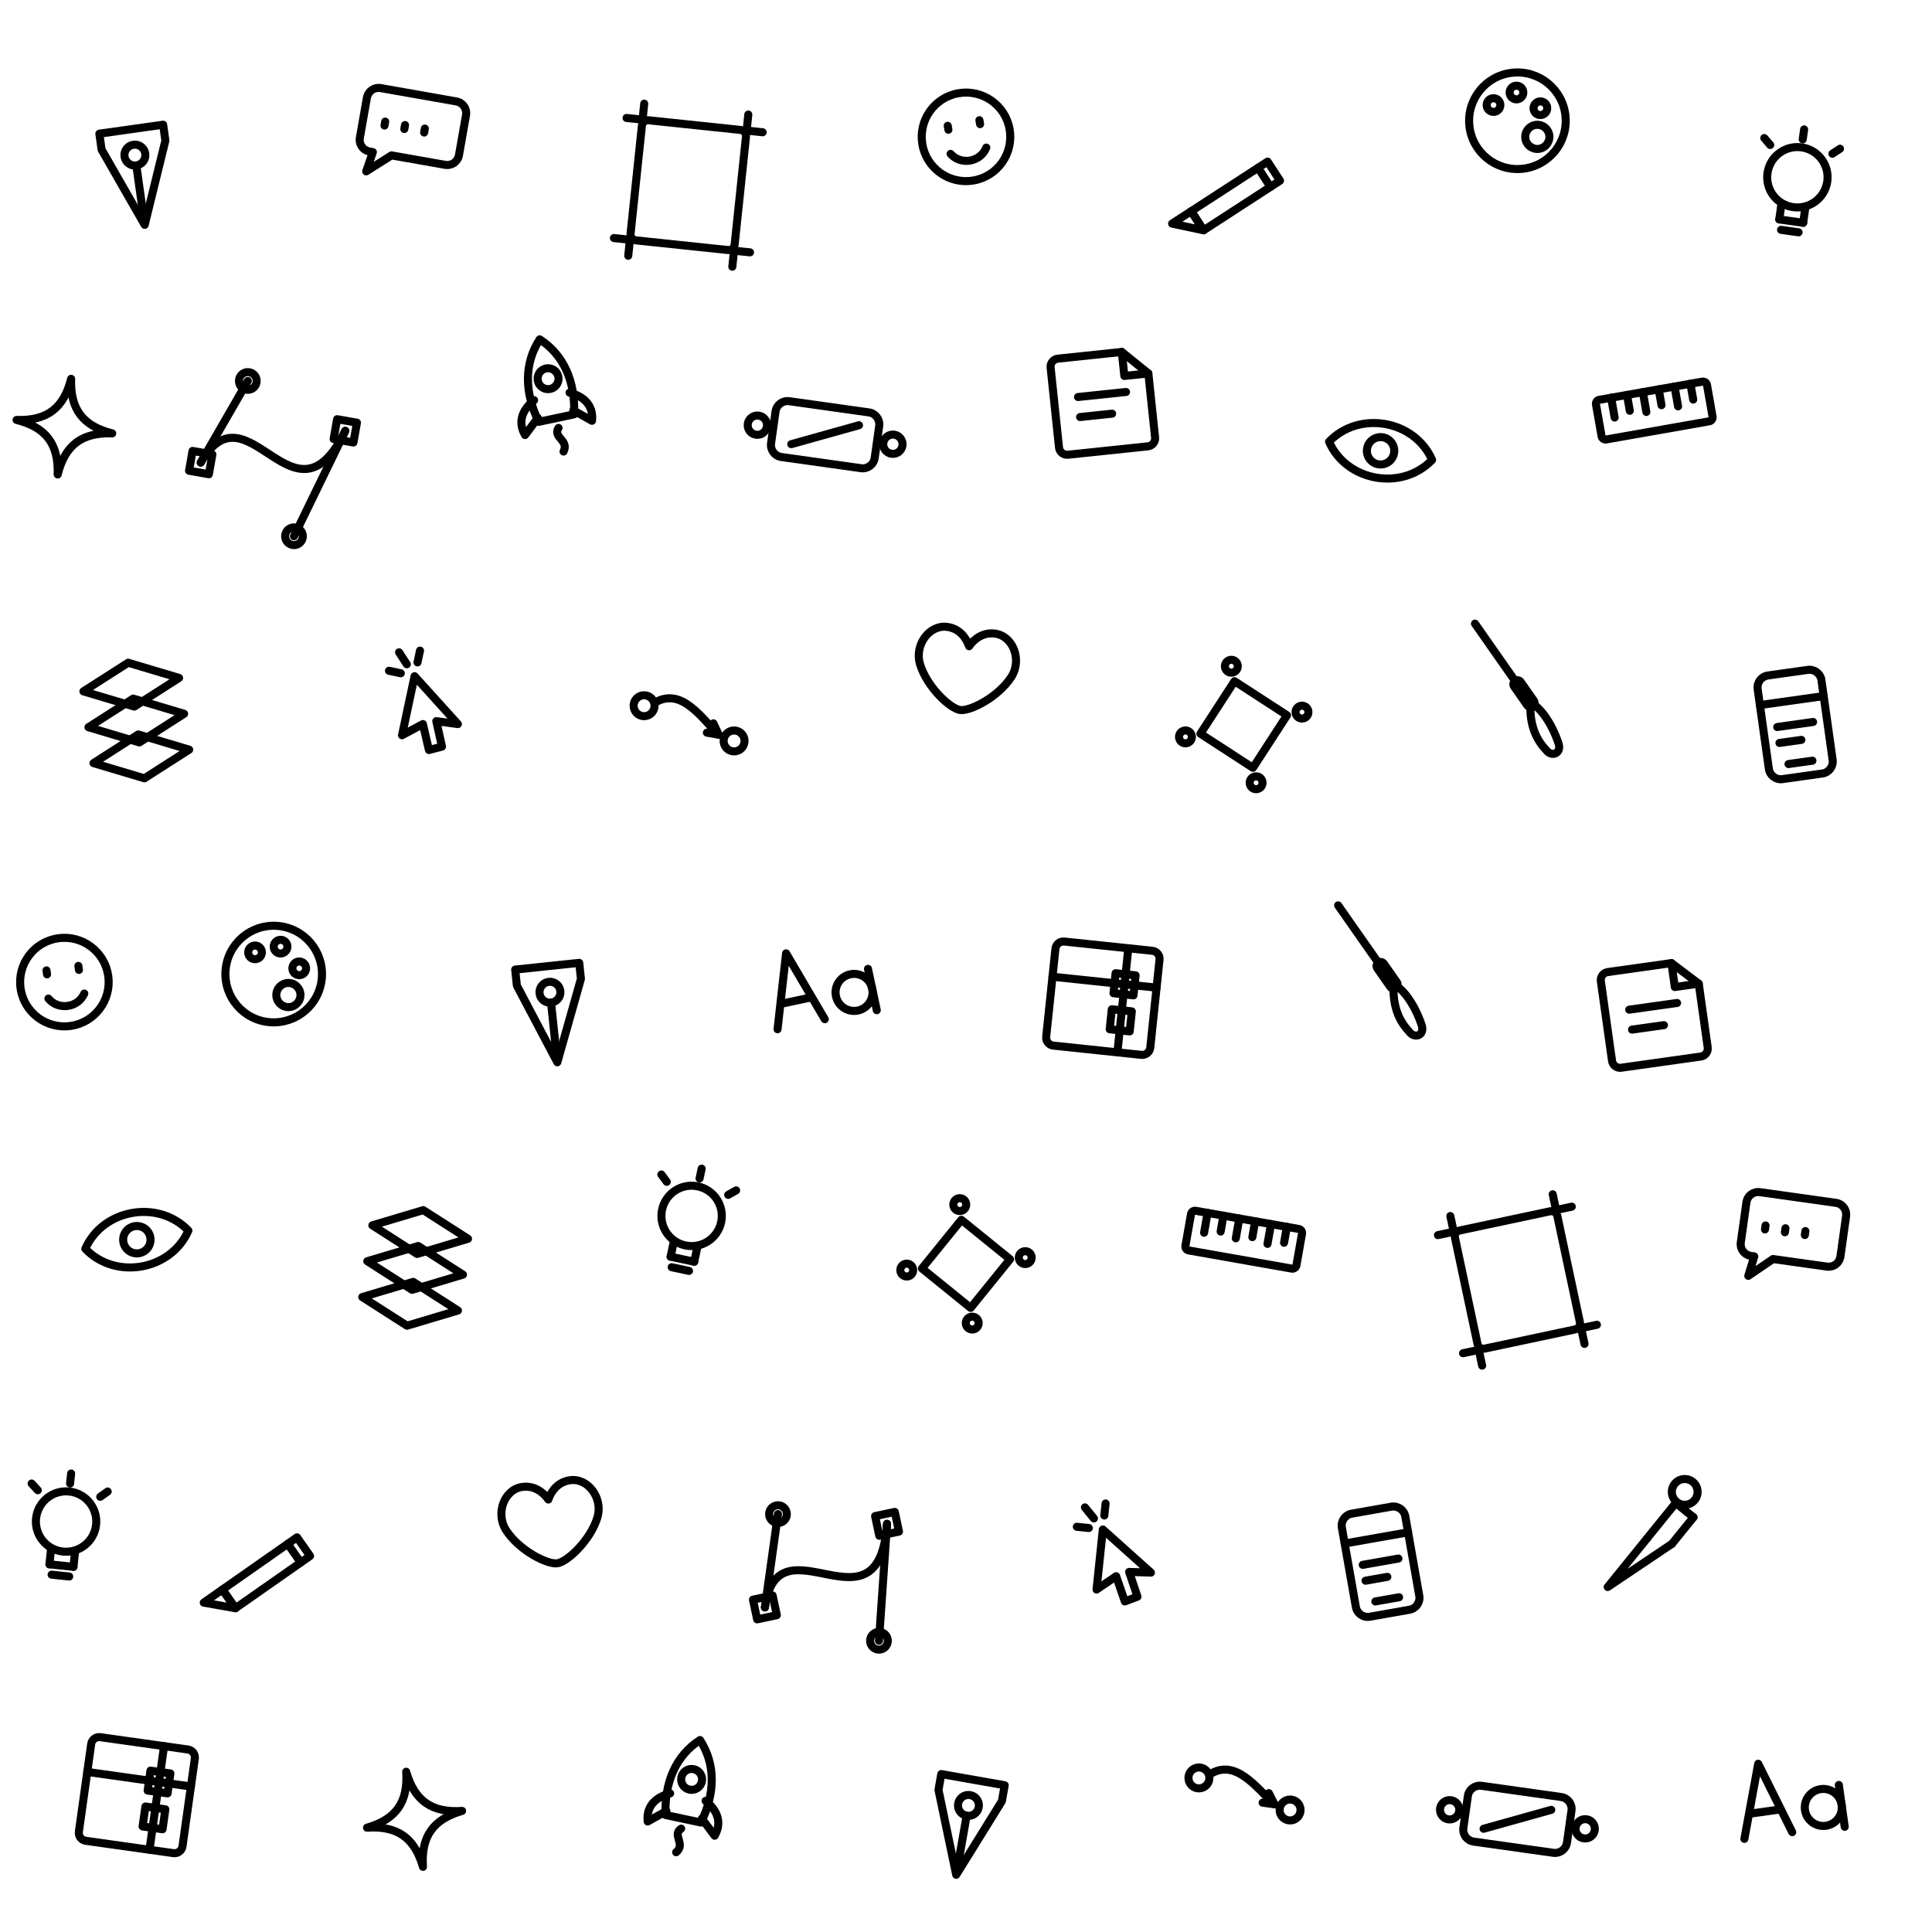
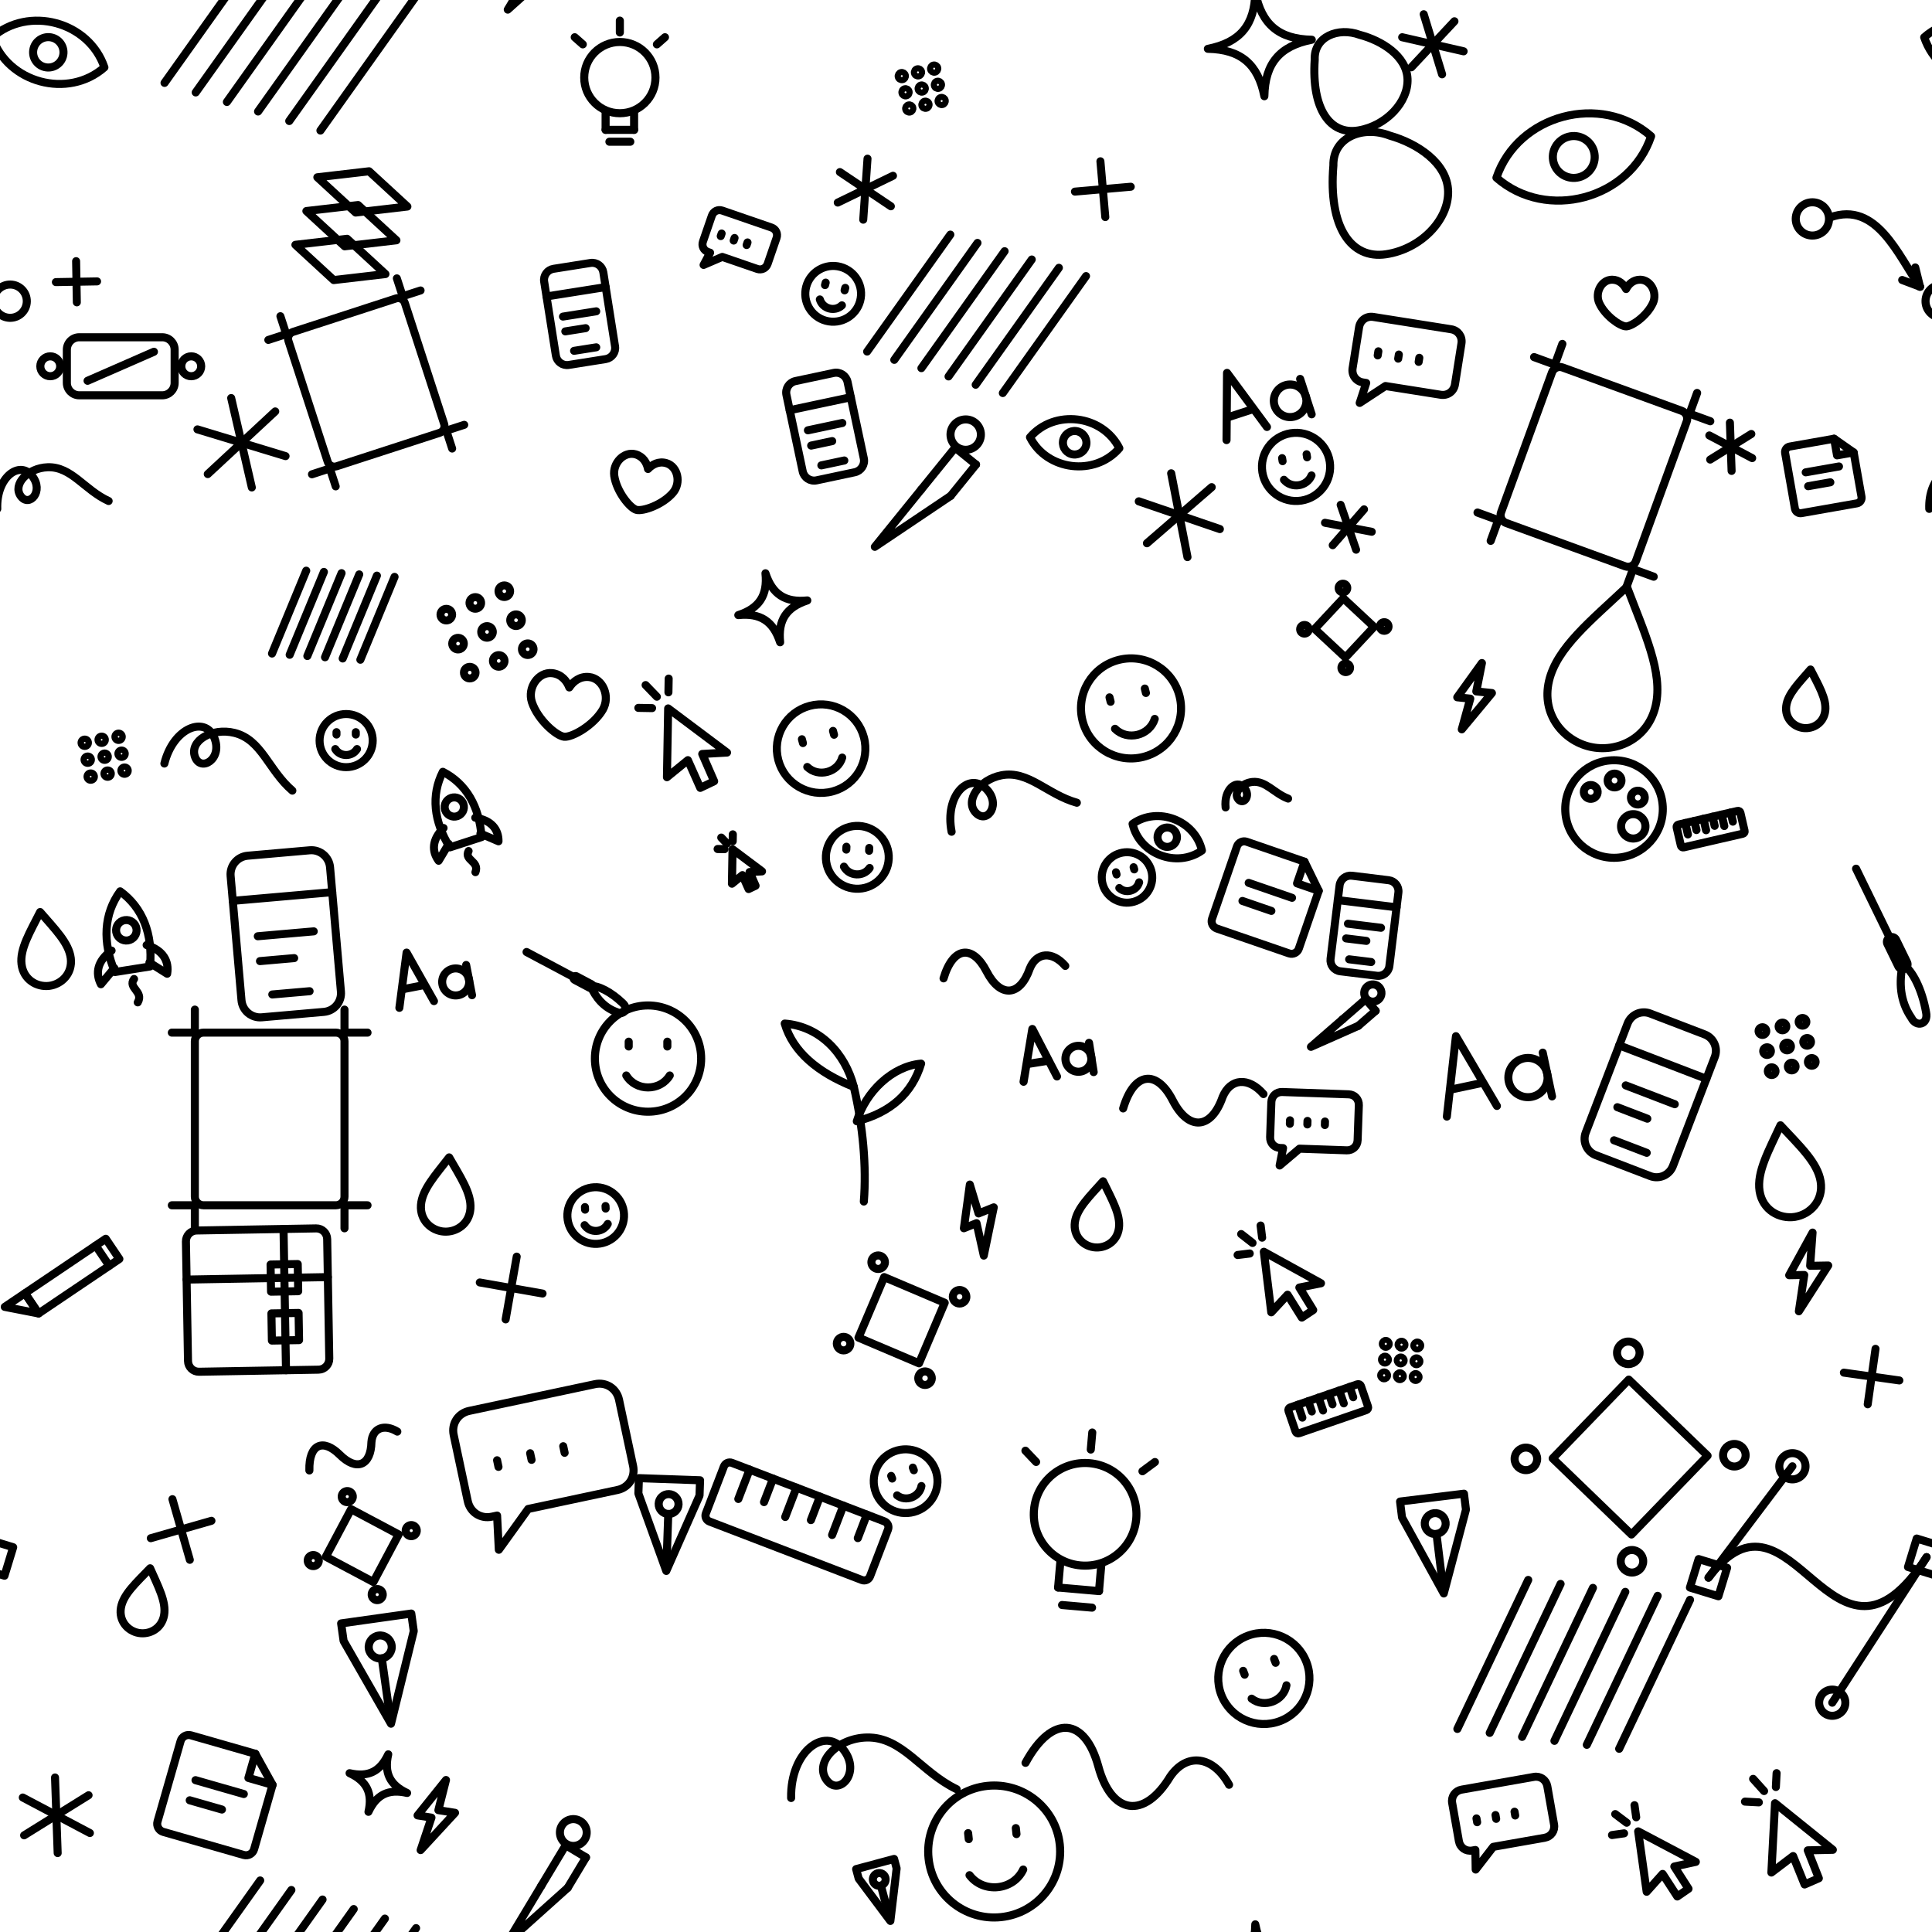
<svg xmlns="http://www.w3.org/2000/svg" xmlns:xlink="http://www.w3.org/1999/xlink" width="480" height="480" viewBox="0 0 480 480" fill="none">
  <defs>
    <g id="d-pen">
      <path d="M0 14 L-8 -6 L-8 -10 L8 -10 L8 -6 Z" />
      <circle cx="0" cy="-3.5" r="2.6" />
      <path d="M0 -0.9 L0 13" />
    </g>
    <g id="d-bezier">
      <path d="M-17 8 C-9 -14 9 22 17 -6" />
      <path d="M-17 8 L-9 -14" />
      <path d="M17 -6 L9 22" />
      <circle cx="-9" cy="-14" r="2.2" />
      <circle cx="9" cy="22" r="2.2" />
      <rect x="-19.5" y="5.5" width="5" height="5" />
      <rect x="14.5" y="-8.5" width="5" height="5" />
    </g>
    <g id="d-artboard">
      <rect x="-13" y="-15" width="26" height="30" rx="1.5" />
      <path d="M-13 -19 V-15 M-17 -15 H-13 M13 -19 V-15 M13 -15 H17 M-13 15 V19 M-17 15 H-13 M13 15 V19 M13 15 H17" />
    </g>
    <g id="d-palette">
      <circle cx="0" cy="0" r="12" />
      <circle cx="4.5" cy="4.5" r="3" />
      <circle cx="-5.5" cy="-4.5" r="1.7" />
      <circle cx="0.5" cy="-7" r="1.7" />
      <circle cx="6" cy="-2.5" r="1.7" />
    </g>
    <g id="d-brush">
      <path d="M-13 -13 L0 0" />
      <path d="M0 0 L4 4" stroke-width="4" />
      <path d="M4 4 C6.5 4.5 10 8 12.5 12.5 C14 15 11.5 16.5 9.8 14.8 C6 12 4.5 8 4 4 Z" />
    </g>
    <g id="d-pencil">
      <path d="M-11 11 L5 -5 L9 -1 L-7 15 Z" />
      <path d="M-11 11 L-15 15 L-7 15 Z" />
      <path d="M3 -3 L7 1" />
    </g>
    <g id="d-cursor">
      <path d="M0 0 L0 15 L4.5 11.2 L7.3 17.2 L10.3 15.7 L7.6 9.8 L13 9.4 Z" />
      <path d="M0 -3.5 L0 -6.5" />
      <path d="M-3.5 0 L-6.5 0" />
      <path d="M-2.5 -2.5 L-5 -5" />
    </g>
    <g id="d-dropper">
      <circle cx="8.5" cy="-8.5" r="3.2" />
      <path d="M-2 2 L6 -6" />
      <path d="M6 -6 L10 -2" />
      <path d="M10 -2 L4 4" />
      <path d="M-2 2 L-13 13 L4 4" />
    </g>
    <g id="d-type">
      <path d="M-14 9 L-8 -9 L-2 9" />
      <path d="M-11.5 3 L-4.5 3" />
      <circle cx="6.5" cy="4" r="4.6" />
      <path d="M11.1 -1 L11.1 9.5" />
    </g>
    <g id="d-grid">
      <rect x="-13" y="-13" width="26" height="26" rx="2" />
      <path d="M-13 -4 H13" />
      <path d="M5 -13 V13" />
      <rect x="2.5" y="-6.5" width="5" height="5" />
      <rect x="2.5" y="2.5" width="5" height="5" />
    </g>
    <g id="d-ruler">
      <rect x="-14" y="-5" width="28" height="10" rx="1" />
      <path d="M-10 -5 V0 M-6 -5 V-1 M-2 -5 V0 M2 -5 V-1 M6 -5 V0 M10 -5 V-1" />
    </g>
    <g id="d-layers">
      <path d="M-12 -10 L0 -15.5 L12 -10 L0 -4.5 Z" />
      <path d="M-12 -1 L0 -6.5 L12 -1 L0 4.5 Z" />
      <path d="M-12 8 L0 2.5 L12 8 L0 13.5 Z" />
    </g>
    <g id="d-sticky">
      <path d="M-10 -12 H6 L12 -6 V10 C12 11.1 11.1 12 10 12 H-10 C-11.1 12 -12 11.1 -12 10 V-10 C-12 -11.1 -11.1 -12 -10 -12 Z" />
      <path d="M6 -12 V-6 H12" />
      <path d="M-6 -2 H6" />
      <path d="M-6 3 H2" />
    </g>
    <g id="d-bulb">
      <circle cx="0" cy="-4" r="7.5" />
      <path d="M-3 3.2 V7 M3 3.2 V7" />
      <path d="M-3 7 H3" />
      <path d="M-2.2 9.5 H2.2" />
      <path d="M0 -16 V-13.5" />
      <path d="M-9.5 -12.5 L-7.8 -11" />
      <path d="M9.5 -12.5 L7.8 -11" />
    </g>
    <g id="d-smiley">
      <circle cx="0" cy="0" r="11" />
      <path d="M-4 -3.5 V-2.5" />
      <path d="M4 -3.5 V-2.5" />
      <path d="M-4.5 3.5 C-2.5 6.8 2.5 6.8 4.5 3.5" />
    </g>
    <g id="d-bubble">
      <path d="M-10 -8.5 H9 C10.7 -8.5 12 -7.2 12 -5.5 V4.5 C12 6.2 10.7 7.5 9 7.5 H-4.5 L-10 12.5 L-9.2 7.5 H-10 C-11.7 7.5 -13 6.2 -13 4.5 V-5.5 C-13 -7.2 -11.7 -8.5 -10 -8.5 Z" />
      <path d="M-7.5 -0.5 V0.5 M-2.5 -0.5 V0.5 M2.5 -0.5 V0.5" />
    </g>
    <g id="d-rocket">
      <path d="M0 -14 C5 -9 6.5 -2 4.5 6 H-4.5 C-6.5 -2 -5 -9 0 -14 Z" />
      <circle cx="0" cy="-4" r="2.6" />
      <path d="M-4.5 0.5 C-8.5 2.5 -9.5 5.5 -8.5 8.5 L-4.5 5" />
      <path d="M4.5 0.5 C8.5 2.5 9.5 5.5 8.5 8.5 L4.5 5" />
      <path d="M0 8.5 C-2 10.5 2 12 0 14.5" />
    </g>
    <g id="d-heart">
      <path d="M0 10.5 C-2.5 10.5 -9 6 -11.5 0.5 C-13.5 -4 -10.5 -9.5 -6 -9.5 C-3 -9.5 -1 -7.5 0 -5.5 C1 -7.5 3 -9.5 6 -9.5 C10.5 -9.5 13.5 -4 11.5 0.5 C9 6 2.5 10.5 0 10.5 Z" />
    </g>
    <g id="d-sparkle">
      <path d="M0 -12 C0.8 -4.5 4.5 -0.8 12 0 C4.5 0.8 0.8 4.5 0 12 C-0.8 4.5 -4.5 0.8 -12 0 C-4.5 -0.8 -0.8 -4.5 0 -12 Z" />
    </g>
    <g id="d-component">
      <path d="M0 -11 L11 0 L0 11 L-11 0 Z" />
      <circle cx="0" cy="-14.8" r="1.6" />
      <circle cx="14.8" cy="0" r="1.6" />
      <circle cx="0" cy="14.8" r="1.6" />
      <circle cx="-14.8" cy="0" r="1.6" />
    </g>
    <g id="d-gradient">
      <rect x="-13" y="-7" width="26" height="14" rx="3" />
      <path d="M-8 3.5 L8 -3.5" />
      <circle cx="-17" cy="0" r="2.4" />
      <circle cx="17" cy="0" r="2.4" />
    </g>
    <g id="d-wireframe">
      <rect x="-8" y="-13" width="16" height="26" rx="3" />
      <path d="M-8 -6 H8" />
      <path d="M-4.5 0 H4.5" />
      <path d="M-4.5 4 H1" />
      <path d="M-3 9.5 H3" />
    </g>
    <g id="d-flow">
      <circle cx="-10" cy="-6.5" r="2.6" />
      <circle cx="10.5" cy="6" r="2.6" />
      <path d="M-7.2 -6.8 C0 -9.5 3.5 -1 7 3.8" />
      <path d="M7 3.8 L4.2 2.8" />
      <path d="M7 3.8 L6.2 0.8" />
    </g>
    <g id="d-eye">
      <path d="M-13 0 C-7 -9 7 -9 13 0 C7 9 -7 9 -13 0 Z" />
      <circle cx="0" cy="0" r="3.4" />
    </g>
+     <g id="d-squiggle">
+       <path d="M-16 1 C-13 -7 -8 -7 -5 0 C-2 7 3 7 6 0 C8 -4 12 -4 15 0" />
+     </g>
+     <g id="d-spiral">
+       <path d="M0 -13 C7.2 -13 13 -7.2 13 0 C13 7.2 7.2 13 0 13 C-7.2 13 -13 7.2 -13 0 C-13 -5 -9 -8 -5 -7 C-2 -6.3 -1 -4 -2.5 -2.2" />
+     </g>
+     <g id="d-dots">
+       <circle cx="-7" cy="-7" r="1.3" />
+       <circle cx="0" cy="-7" r="1.3" />
+       <circle cx="7" cy="-7" r="1.3" />
+       <circle cx="-7" cy="0" r="1.3" />
+       <circle cx="0" cy="0" r="1.3" />
+       <circle cx="7" cy="0" r="1.3" />
+       <circle cx="-7" cy="7" r="1.3" />
+       <circle cx="0" cy="7" r="1.3" />
+       <circle cx="7" cy="7" r="1.3" />
+     </g>
+     <g id="d-hatch">
+       <path d="M-11 -12 L-19 12" />
+       <path d="M-6 -12 L-14 12" />
+       <path d="M-1 -12 L-9 12" />
+       <path d="M4 -12 L-4 12" />
+       <path d="M9 -12 L1 12" />
+       <path d="M14 -12 L6 12" />
+     </g>
+     <g id="d-sprig">
+       <path d="M0 13 C1 7 1 0 0 -7" />
+       <path d="M0 -7 C-6 -10 -10 -14 -11 -19 C-5 -18 -1 -13 0 -7 Z" />
+       <path d="M0 -1 C6 -2 10 -5 12 -10 C7 -10 2 -6 0 -1 Z" />
+     </g>
+     <g id="d-loops">
+       <path d="M-14 5 C-14 -3 -8 -7 -5 -3 C-2 1 -6 5 -8 2 C-10 -1 -6 -5 -1 -5 C5 -5 8 1 14 4" />
+     </g>
+     <g id="d-asterisk">
+       <path d="M0 -10 L0 10" />
+       <path d="M-8.7 -5 L8.7 5" />
+       <path d="M-8.7 5 L8.7 -5" />
+     </g>
+     <g id="d-plus">
+       <path d="M0 -8 L0 8" />
+       <path d="M-8 0 L8 0" />
+     </g>
+     <g id="d-drop">
+       <path d="M0 -11 C4 -5 8 0 8 5 C8 10 4 13 0 13 C-4 13 -8 10 -8 5 C-8 0 -4 -5 0 -11 Z" />
+     </g>
+     <g id="d-blob">
+       <path d="M-10 -4 C-11 -9 -6 -12 -1 -11 C4 -10.5 10 -8 11 -3 C12 2 8 8 2 10 C-4 12 -9 7 -10 -4 Z" />
+     </g>
+     <g id="d-bolt">
+       <path d="M2 -13 L-6 1 L-1 1 L-3 13 L7 -2 L1 -2 Z" />
+     </g>
  </defs>
  <g stroke="#000" stroke-width="2" stroke-linecap="round" stroke-linejoin="round" fill="none">
-     <use href="#d-pen" xlink:href="#d-pen" transform="translate(34 42) rotate(-8)" />
-     <use href="#d-bubble" xlink:href="#d-bubble" transform="translate(103 32) rotate(10)" />
-     <use href="#d-artboard" xlink:href="#d-artboard" transform="translate(171 46) rotate(6)" />
-     <use href="#d-smiley" xlink:href="#d-smiley" transform="translate(240 34) rotate(-10)" />
-     <use href="#d-pencil" xlink:href="#d-pencil" transform="translate(309 44) rotate(12)" />
-     <use href="#d-palette" xlink:href="#d-palette" transform="translate(377 30) rotate(-6)" />
-     <use href="#d-bulb" xlink:href="#d-bulb" transform="translate(446 48) rotate(8)" />
-     <use href="#d-bezier" xlink:href="#d-bezier" transform="translate(68 110) rotate(10)" />
-     <use href="#d-rocket" xlink:href="#d-rocket" transform="translate(137 98) rotate(-12)" />
-     <use href="#d-gradient" xlink:href="#d-gradient" transform="translate(205 108) rotate(8)" />
-     <use href="#d-sticky" xlink:href="#d-sticky" transform="translate(274 100) rotate(-6)" />
-     <use href="#d-eye" xlink:href="#d-eye" transform="translate(343 112) rotate(10)" />
-     <use href="#d-ruler" xlink:href="#d-ruler" transform="translate(411 102) rotate(-10)" />
-     <use href="#d-sparkle" xlink:href="#d-sparkle" transform="translate(16 106) rotate(8)" />
-     <use href="#d-layers" xlink:href="#d-layers" transform="translate(34 180) rotate(-8)" />
-     <use href="#d-cursor" xlink:href="#d-cursor" transform="translate(103 168) rotate(12)" />
-     <use href="#d-flow" xlink:href="#d-flow" transform="translate(171 180) rotate(-10)" />
-     <use href="#d-heart" xlink:href="#d-heart" transform="translate(240 166) rotate(8)" />
-     <use href="#d-component" xlink:href="#d-component" transform="translate(309 180) rotate(-12)" />
-     <use href="#d-brush" xlink:href="#d-brush" transform="translate(377 170) rotate(10)" />
-     <use href="#d-wireframe" xlink:href="#d-wireframe" transform="translate(446 180) rotate(-8)" />
-     <use href="#d-palette" xlink:href="#d-palette" transform="translate(68 242) rotate(10)" />
-     <use href="#d-pen" xlink:href="#d-pen" transform="translate(137 250) rotate(-6)" />
-     <use href="#d-type" xlink:href="#d-type" transform="translate(205 244) rotate(-12)" />
-     <use href="#d-grid" xlink:href="#d-grid" transform="translate(274 248) rotate(6)" />
-     <use href="#d-brush" xlink:href="#d-brush" transform="translate(343 240) rotate(10)" />
-     <use href="#d-sticky" xlink:href="#d-sticky" transform="translate(411 252) rotate(-8)" />
-     <use href="#d-smiley" xlink:href="#d-smiley" transform="translate(16 244) rotate(-8)" />
-     <use href="#d-eye" xlink:href="#d-eye" transform="translate(34 308) rotate(-10)" />
-     <use href="#d-layers" xlink:href="#d-layers" transform="translate(103 316) rotate(8)" />
-     <use href="#d-bulb" xlink:href="#d-bulb" transform="translate(171 306) rotate(12)" />
-     <use href="#d-component" xlink:href="#d-component" transform="translate(240 314) rotate(-6)" />
-     <use href="#d-ruler" xlink:href="#d-ruler" transform="translate(309 308) rotate(10)" />
-     <use href="#d-artboard" xlink:href="#d-artboard" transform="translate(377 318) rotate(-12)" />
-     <use href="#d-bubble" xlink:href="#d-bubble" transform="translate(446 306) rotate(8)" />
-     <use href="#d-pencil" xlink:href="#d-pencil" transform="translate(68 386) rotate(10)" />
-     <use href="#d-heart" xlink:href="#d-heart" transform="translate(137 378) rotate(-8)" />
-     <use href="#d-bezier" xlink:href="#d-bezier" transform="translate(205 388) rotate(-12)" />
-     <use href="#d-cursor" xlink:href="#d-cursor" transform="translate(274 380) rotate(6)" />
-     <use href="#d-wireframe" xlink:href="#d-wireframe" transform="translate(343 388) rotate(-10)" />
-     <use href="#d-dropper" xlink:href="#d-dropper" transform="translate(411 380) rotate(-6)" />
-     <use href="#d-bulb" xlink:href="#d-bulb" transform="translate(16 382) rotate(6)" />
-     <use href="#d-grid" xlink:href="#d-grid" transform="translate(34 446) rotate(8)" />
-     <use href="#d-sparkle" xlink:href="#d-sparkle" transform="translate(103 452) rotate(-10)" />
-     <use href="#d-rocket" xlink:href="#d-rocket" transform="translate(171 446) rotate(12)" />
-     <use href="#d-pen" xlink:href="#d-pen" transform="translate(240 452) rotate(10)" />
-     <use href="#d-flow" xlink:href="#d-flow" transform="translate(309 446) rotate(-12)" />
-     <use href="#d-gradient" xlink:href="#d-gradient" transform="translate(377 452) rotate(8)" />
-     <use href="#d-type" xlink:href="#d-type" transform="translate(446 446) rotate(-8)" />
+     <use href="#d-pen" xlink:href="#d-pen" transform="translate(95 413) rotate(-8) scale(1.10)" stroke-width="1.82" />
+     <use href="#d-bubble" xlink:href="#d-bubble" transform="translate(184 60) rotate(19) scale(0.68)" stroke-width="2.93" />
+     <use href="#d-loops" xlink:href="#d-loops" transform="translate(251 198) rotate(-11) scale(1.14)" stroke-width="1.76" />
+     <use href="#d-sprig" xlink:href="#d-sprig" transform="translate(213 280) rotate(-5) scale(1.43)" stroke-width="1.40" />
+     <use href="#d-type" xlink:href="#d-type" transform="translate(372 265) rotate(-12) scale(1.06)" stroke-width="1.88" />
+     <use href="#d-cursor" xlink:href="#d-cursor" transform="translate(407 455) rotate(-8) scale(1.01)" stroke-width="1.98" />
+     <use href="#d-cursor" xlink:href="#d-cursor" transform="translate(166 176) rotate(1) scale(1.14)" stroke-width="1.75" />
+     <use href="#d-wireframe" xlink:href="#d-wireframe" transform="translate(410 272) rotate(21) scale(1.45)" stroke-width="1.38" />
+     <use href="#d-drop" xlink:href="#d-drop" transform="translate(400 164) rotate(13) scale(1.70)" stroke-width="1.17" />
+     <use href="#d-loops" xlink:href="#d-loops" transform="translate(58 188) rotate(14) scale(1.16)" stroke-width="1.72" />
+     <use href="#d-blob" xlink:href="#d-blob" transform="translate(337 21) rotate(9) scale(1.12)" stroke-width="1.79" />
+     <use href="#d-hatch" xlink:href="#d-hatch" transform="translate(246 79) rotate(17) scale(1.41)" stroke-width="1.41" />
+     <use href="#d-eye" xlink:href="#d-eye" transform="translate(267 110) rotate(7) scale(0.86)" stroke-width="2.33" />
+     <use href="#d-loops" xlink:href="#d-loops" transform="translate(217 439) rotate(-1) scale(1.47)" stroke-width="1.36" />
+     <use href="#d-layers" xlink:href="#d-layers" transform="translate(87 57) rotate(18) scale(0.98)" stroke-width="2.04" />
+     <use href="#d-squiggle" xlink:href="#d-squiggle" transform="translate(88 360) rotate(-22) scale(0.77)" stroke-width="2.61" />
+     <use href="#d-ruler" xlink:href="#d-ruler" transform="translate(425 206) rotate(-13) scale(0.58)" stroke-width="3.47" />
+     <use href="#d-brush" xlink:href="#d-brush" transform="translate(143 243) rotate(-17) scale(0.75)" stroke-width="2.68" />
+     <use href="#d-rocket" xlink:href="#d-rocket" transform="translate(114 204) rotate(-18) scale(0.92)" stroke-width="2.17" />
+     <use href="#d-ruler" xlink:href="#d-ruler" transform="translate(198 378) rotate(21) scale(1.56)" stroke-width="1.29" />
+     <use href="#d-pen" xlink:href="#d-pen" transform="translate(219 469) rotate(-15) scale(0.61)" stroke-width="3.28" />
+     <use href="#d-smiley" xlink:href="#d-smiley" transform="translate(247 460) rotate(-6) scale(1.49)" stroke-width="1.35" />
+     <use href="#d-asterisk" xlink:href="#d-asterisk" transform="translate(215 47) rotate(4) scale(0.76)" stroke-width="2.62" />
+     <use href="#d-smiley" xlink:href="#d-smiley" transform="translate(314 417) rotate(-21) scale(1.03)" stroke-width="1.94" />
+     <use href="#d-rocket" xlink:href="#d-rocket" transform="translate(32 235) rotate(-9) scale(0.98)" stroke-width="2.04" />
+     <use href="#d-plus" xlink:href="#d-plus" transform="translate(465 342) rotate(8) scale(0.87)" stroke-width="2.29" />
+     <use href="#d-artboard" xlink:href="#d-artboard" transform="translate(67 278) rotate(0) scale(1.43)" stroke-width="1.40" />
+     <use href="#d-hatch" xlink:href="#d-hatch" transform="translate(395 414) rotate(7) scale(1.62)" stroke-width="1.24" />
+     <use href="#d-smiley" xlink:href="#d-smiley" transform="translate(281 176) rotate(-14) scale(1.13)" stroke-width="1.77" />
+     <use href="#d-ruler" xlink:href="#d-ruler" transform="translate(330 350) rotate(-19) scale(0.68)" stroke-width="2.92" />
+     <use href="#d-bulb" xlink:href="#d-bulb" transform="translate(269 383) rotate(5) scale(1.70)" stroke-width="1.18" />
+     <use href="#d-bulb" xlink:href="#d-bulb" transform="translate(154 24) rotate(0) scale(1.18)" stroke-width="1.70" />
+     <use href="#d-smiley" xlink:href="#d-smiley" transform="translate(161 263) rotate(-0) scale(1.20)" stroke-width="1.67" />
+     <use href="#d-cursor" xlink:href="#d-cursor" transform="translate(314 311) rotate(-7) scale(1.01)" stroke-width="1.99" />
+     <use href="#d-pen" xlink:href="#d-pen" transform="translate(166 377) rotate(2) scale(0.95)" stroke-width="2.11" />
+     <use href="#d-dots" xlink:href="#d-dots" transform="translate(348 338) rotate(3) scale(0.56)" stroke-width="3.57" />
+     <use href="#d-grid" xlink:href="#d-grid" transform="translate(64 323) rotate(-1) scale(1.35)" stroke-width="1.48" />
+     <use href="#d-component" xlink:href="#d-component" transform="translate(405 362) rotate(-1) scale(1.75)" stroke-width="1.14" />
+     <use href="#d-wireframe" xlink:href="#d-wireframe" transform="translate(339 230) rotate(7) scale(0.92)" stroke-width="2.17" />
+     <use href="#d-dropper" xlink:href="#d-dropper" transform="translate(136 466) rotate(-14) scale(1.04)" stroke-width="1.92" />
+     <use href="#d-bolt" xlink:href="#d-bolt" transform="translate(449 316) rotate(-1) scale(0.75)" stroke-width="2.65" />
+     <use href="#d-squiggle" xlink:href="#d-squiggle" transform="translate(250 241) rotate(-4) scale(0.98)" stroke-width="2.05" />
+     <use href="#d-smiley" xlink:href="#d-smiley" transform="translate(207 73) rotate(15) scale(0.63)" stroke-width="3.18" />
+     <use href="#d-squiggle" xlink:href="#d-squiggle" transform="translate(281 440) rotate(8) scale(1.64)" stroke-width="1.22" />
+     <use href="#d-pencil" xlink:href="#d-pencil" transform="translate(20 312) rotate(11) scale(1.07)" stroke-width="1.87" />
+     <use href="#d-sticky" xlink:href="#d-sticky" transform="translate(315 223) rotate(19) scale(0.95)" stroke-width="2.10" />
+     <use href="#d-flow" xlink:href="#d-flow" transform="translate(466 65) rotate(1) scale(1.59)" stroke-width="1.26" />
+     <use href="#d-smiley" xlink:href="#d-smiley" transform="translate(213 213) rotate(3) scale(0.71)" stroke-width="2.82" />
+     <use href="#d-asterisk" xlink:href="#d-asterisk" transform="translate(430 111) rotate(-2) scale(0.60)" stroke-width="3.33" />
+     <use href="#d-sparkle" xlink:href="#d-sparkle" transform="translate(192 151) rotate(-12) scale(0.73)" stroke-width="2.75" />
+     <use href="#d-artboard" xlink:href="#d-artboard" transform="translate(396 116) rotate(20) scale(1.37)" stroke-width="1.47" />
+     <use href="#d-hatch" xlink:href="#d-hatch" transform="translate(76 11) rotate(17) scale(1.62)" stroke-width="1.24" />
+     <use href="#d-drop" xlink:href="#d-drop" transform="translate(36 397) rotate(10) scale(0.68)" stroke-width="2.94" />
+     <use href="#d-smiley" xlink:href="#d-smiley" transform="translate(322 116) rotate(-9) scale(0.77)" stroke-width="2.59" />
+     <use href="#d-smiley" xlink:href="#d-smiley" transform="translate(225 368) rotate(-21) scale(0.72)" stroke-width="2.76" />
+     <use href="#d-sticky" xlink:href="#d-sticky" transform="translate(54 446) rotate(16) scale(1.04)" stroke-width="1.93" />
+     <use href="#d-eye" xlink:href="#d-eye" transform="translate(12 13) rotate(15) scale(1.11)" stroke-width="1.80" />
+     <use href="#d-sticky" xlink:href="#d-sticky" transform="translate(453 118) rotate(-10) scale(0.70)" stroke-width="2.85" />
+     <use href="#d-eye" xlink:href="#d-eye" transform="translate(290 208) rotate(21) scale(0.71)" stroke-width="2.81" />
+     <use href="#d-dots" xlink:href="#d-dots" transform="translate(121 157) rotate(-22) scale(1.11)" stroke-width="1.79" />
+     <use href="#d-plus" xlink:href="#d-plus" transform="translate(127 320) rotate(10) scale(0.99)" stroke-width="2.01" />
+     <use href="#d-sparkle" xlink:href="#d-sparkle" transform="translate(94 443) rotate(19) scale(0.63)" stroke-width="3.16" />
+     <use href="#d-drop" xlink:href="#d-drop" transform="translate(444 290) rotate(-9) scale(0.96)" stroke-width="2.08" />
+     <use href="#d-cursor" xlink:href="#d-cursor" transform="translate(182 211) rotate(1) scale(0.57)" stroke-width="3.53" />
+     <use href="#d-bolt" xlink:href="#d-bolt" transform="translate(108 451) rotate(9) scale(0.70)" stroke-width="2.84" />
+     <use href="#d-loops" xlink:href="#d-loops" transform="translate(13 121) rotate(-2) scale(0.99)" stroke-width="2.02" />
+     <use href="#d-component" xlink:href="#d-component" transform="translate(334 156) rotate(-2) scale(0.67)" stroke-width="2.98" />
+     <use href="#d-pen" xlink:href="#d-pen" transform="translate(357 382) rotate(-7) scale(1.00)" stroke-width="1.99" />
+     <use href="#d-bezier" xlink:href="#d-bezier" transform="translate(452 388) rotate(17) scale(1.48)" stroke-width="1.35" />
+     <use href="#d-smiley" xlink:href="#d-smiley" transform="translate(204 186) rotate(-15) scale(1.00)" stroke-width="1.99" />
+     <use href="#d-smiley" xlink:href="#d-smiley" transform="translate(280 218) rotate(-16) scale(0.57)" stroke-width="3.49" />
+     <use href="#d-asterisk" xlink:href="#d-asterisk" transform="translate(293 128) rotate(-11) scale(1.06)" stroke-width="1.90" />
+     <use href="#d-dropper" xlink:href="#d-dropper" transform="translate(231 119) rotate(-6) scale(1.18)" stroke-width="1.69" />
+     <use href="#d-type" xlink:href="#d-type" transform="translate(314 98) rotate(-18) scale(0.88)" stroke-width="2.28" />
+     <use href="#d-asterisk" xlink:href="#d-asterisk" transform="translate(356 11) rotate(-17) scale(0.78)" stroke-width="2.57" />
+     <use href="#d-artboard" xlink:href="#d-artboard" transform="translate(91 95) rotate(-18) scale(1.17)" stroke-width="1.70" />
+     <use href="#d-dots" xlink:href="#d-dots" transform="translate(444 260) rotate(-13) scale(0.73)" stroke-width="2.75" />
+     <use href="#d-eye" xlink:href="#d-eye" transform="translate(391 39) rotate(-15) scale(1.53)" stroke-width="1.31" />
+     <use href="#d-bolt" xlink:href="#d-bolt" transform="translate(243 303) rotate(-22) scale(0.68)" stroke-width="2.92" />
+     <use href="#d-drop" xlink:href="#d-drop" transform="translate(111 296) rotate(4) scale(0.77)" stroke-width="2.60" />
+     <use href="#d-drop" xlink:href="#d-drop" transform="translate(273 301) rotate(8) scale(0.69)" stroke-width="2.89" />
+     <use href="#d-hatch" xlink:href="#d-hatch" transform="translate(85 153) rotate(4) scale(0.88)" stroke-width="2.28" />
+     <use href="#d-bubble" xlink:href="#d-bubble" transform="translate(374 451) rotate(-10) scale(0.96)" stroke-width="2.08" />
+     <use href="#d-bubble" xlink:href="#d-bubble" transform="translate(136 361) rotate(-12) scale(1.68)" stroke-width="1.19" />
+     <use href="#d-dropper" xlink:href="#d-dropper" transform="translate(335 252) rotate(4) scale(0.67)" stroke-width="2.99" />
+     <use href="#d-type" xlink:href="#d-type" transform="translate(263 261) rotate(-9) scale(0.70)" stroke-width="2.88" />
+     <use href="#d-plus" xlink:href="#d-plus" transform="translate(19 70) rotate(-1) scale(0.64)" stroke-width="3.11" />
+     <use href="#d-wireframe" xlink:href="#d-wireframe" transform="translate(144 78) rotate(-9) scale(0.93)" stroke-width="2.14" />
+     <use href="#d-plus" xlink:href="#d-plus" transform="translate(274 47) rotate(-5) scale(0.87)" stroke-width="2.29" />
+     <use href="#d-heart" xlink:href="#d-heart" transform="translate(404 75) rotate(0) scale(0.58)" stroke-width="3.43" />
+     <use href="#d-palette" xlink:href="#d-palette" transform="translate(401 201) rotate(-3) scale(1.01)" stroke-width="1.98" />
+     <use href="#d-plus" xlink:href="#d-plus" transform="translate(45 380) rotate(-16) scale(0.98)" stroke-width="2.03" />
+     <use href="#d-asterisk" xlink:href="#d-asterisk" transform="translate(14 451) rotate(-2) scale(0.94)" stroke-width="2.12" />
+     <use href="#d-dots" xlink:href="#d-dots" transform="translate(229 22) rotate(-13) scale(0.59)" stroke-width="3.41" />
+     <use href="#d-cursor" xlink:href="#d-cursor" transform="translate(441 448) rotate(3) scale(1.15)" stroke-width="1.74" />
+     <use href="#d-squiggle" xlink:href="#d-squiggle" transform="translate(297 273) rotate(-4) scale(1.13)" stroke-width="1.77" />
+     <use href="#d-gradient" xlink:href="#d-gradient" transform="translate(30 91) rotate(0) scale(1.03)" stroke-width="1.95" />
+     <use href="#d-component" xlink:href="#d-component" transform="translate(90 384) rotate(-17) scale(0.86)" stroke-width="2.33" />
+     <use href="#d-type" xlink:href="#d-type" transform="translate(108 242) rotate(-11) scale(0.73)" stroke-width="2.73" />
+     <use href="#d-sparkle" xlink:href="#d-sparkle" transform="translate(313 11) rotate(-5) scale(1.08)" stroke-width="1.85" />
+     <use href="#d-smiley" xlink:href="#d-smiley" transform="translate(148 302) rotate(-3) scale(0.64)" stroke-width="3.12" />
+     <use href="#d-bubble" xlink:href="#d-bubble" transform="translate(350 89) rotate(9) scale(1.03)" stroke-width="1.94" />
+     <use href="#d-drop" xlink:href="#d-drop" transform="translate(449 173) rotate(7) scale(0.61)" stroke-width="3.29" />
+     <use href="#d-heart" xlink:href="#d-heart" transform="translate(160 120) rotate(16) scale(0.66)" stroke-width="3.05" />
+     <use href="#d-heart" xlink:href="#d-heart" transform="translate(141 175) rotate(6) scale(0.77)" stroke-width="2.61" />
+     <use href="#d-drop" xlink:href="#d-drop" transform="translate(11 235) rotate(-7) scale(0.77)" stroke-width="2.60" />
+     <use href="#d-loops" xlink:href="#d-loops" transform="translate(312 197) rotate(-6) scale(0.56)" stroke-width="3.55" />
+     <use href="#d-brush" xlink:href="#d-brush" transform="translate(470 234) rotate(19) scale(1.10)" stroke-width="1.82" />
+     <use href="#d-component" xlink:href="#d-component" transform="translate(224 328) rotate(-22) scale(1.05)" stroke-width="1.91" />
+     <use href="#d-bolt" xlink:href="#d-bolt" transform="translate(366 173) rotate(6) scale(0.65)" stroke-width="3.08" />
+     <use href="#d-dots" xlink:href="#d-dots" transform="translate(26 188) rotate(-10) scale(0.61)" stroke-width="3.26" />
+     <use href="#d-blob" xlink:href="#d-blob" transform="translate(344 49) rotate(10) scale(1.39)" stroke-width="1.44" />
+     <use href="#d-bubble" xlink:href="#d-bubble" transform="translate(327 279) rotate(2) scale(0.87)" stroke-width="2.30" />
+     <use href="#d-wireframe" xlink:href="#d-wireframe" transform="translate(71 232) rotate(-5) scale(1.55)" stroke-width="1.29" />
+     <use href="#d-asterisk" xlink:href="#d-asterisk" transform="translate(60 110) rotate(-13) scale(1.14)" stroke-width="1.75" />
+     <use href="#d-wireframe" xlink:href="#d-wireframe" transform="translate(205 106) rotate(-12) scale(0.97)" stroke-width="2.07" />
+     <use href="#d-smiley" xlink:href="#d-smiley" transform="translate(86 184) rotate(-0) scale(0.60)" stroke-width="3.32" />
+     <use href="#d-asterisk" xlink:href="#d-asterisk" transform="translate(335 131) rotate(-19) scale(0.59)" stroke-width="3.36" />
+     <use href="#d-pen" xlink:href="#d-pen" transform="translate(219 -11) rotate(-15) scale(0.61)" stroke-width="3.28" />
+     <use href="#d-dropper" xlink:href="#d-dropper" transform="translate(136 -14) rotate(-14) scale(1.04)" stroke-width="1.92" />
+     <use href="#d-pencil" xlink:href="#d-pencil" transform="translate(500 312) rotate(11) scale(1.07)" stroke-width="1.87" />
+     <use href="#d-flow" xlink:href="#d-flow" transform="translate(-14 65) rotate(1) scale(1.59)" stroke-width="1.26" />
+     <use href="#d-hatch" xlink:href="#d-hatch" transform="translate(76 491) rotate(17) scale(1.62)" stroke-width="1.24" />
+     <use href="#d-eye" xlink:href="#d-eye" transform="translate(492 13) rotate(15) scale(1.11)" stroke-width="1.80" />
+     <use href="#d-eye" xlink:href="#d-eye" transform="translate(12 493) rotate(15) scale(1.11)" stroke-width="1.80" />
+     <use href="#d-eye" xlink:href="#d-eye" transform="translate(492 493) rotate(15) scale(1.11)" stroke-width="1.80" />
+     <use href="#d-loops" xlink:href="#d-loops" transform="translate(493 121) rotate(-2) scale(0.99)" stroke-width="2.02" />
+     <use href="#d-bezier" xlink:href="#d-bezier" transform="translate(-28 388) rotate(17) scale(1.48)" stroke-width="1.35" />
+     <use href="#d-asterisk" xlink:href="#d-asterisk" transform="translate(356 491) rotate(-17) scale(0.78)" stroke-width="2.57" />
+     <use href="#d-sparkle" xlink:href="#d-sparkle" transform="translate(313 491) rotate(-5) scale(1.08)" stroke-width="1.85" />
+     <use href="#d-drop" xlink:href="#d-drop" transform="translate(491 235) rotate(-7) scale(0.77)" stroke-width="2.60" />
+     <use href="#d-brush" xlink:href="#d-brush" transform="translate(-10 234) rotate(19) scale(1.10)" stroke-width="1.82" />
  </g>
</svg>
